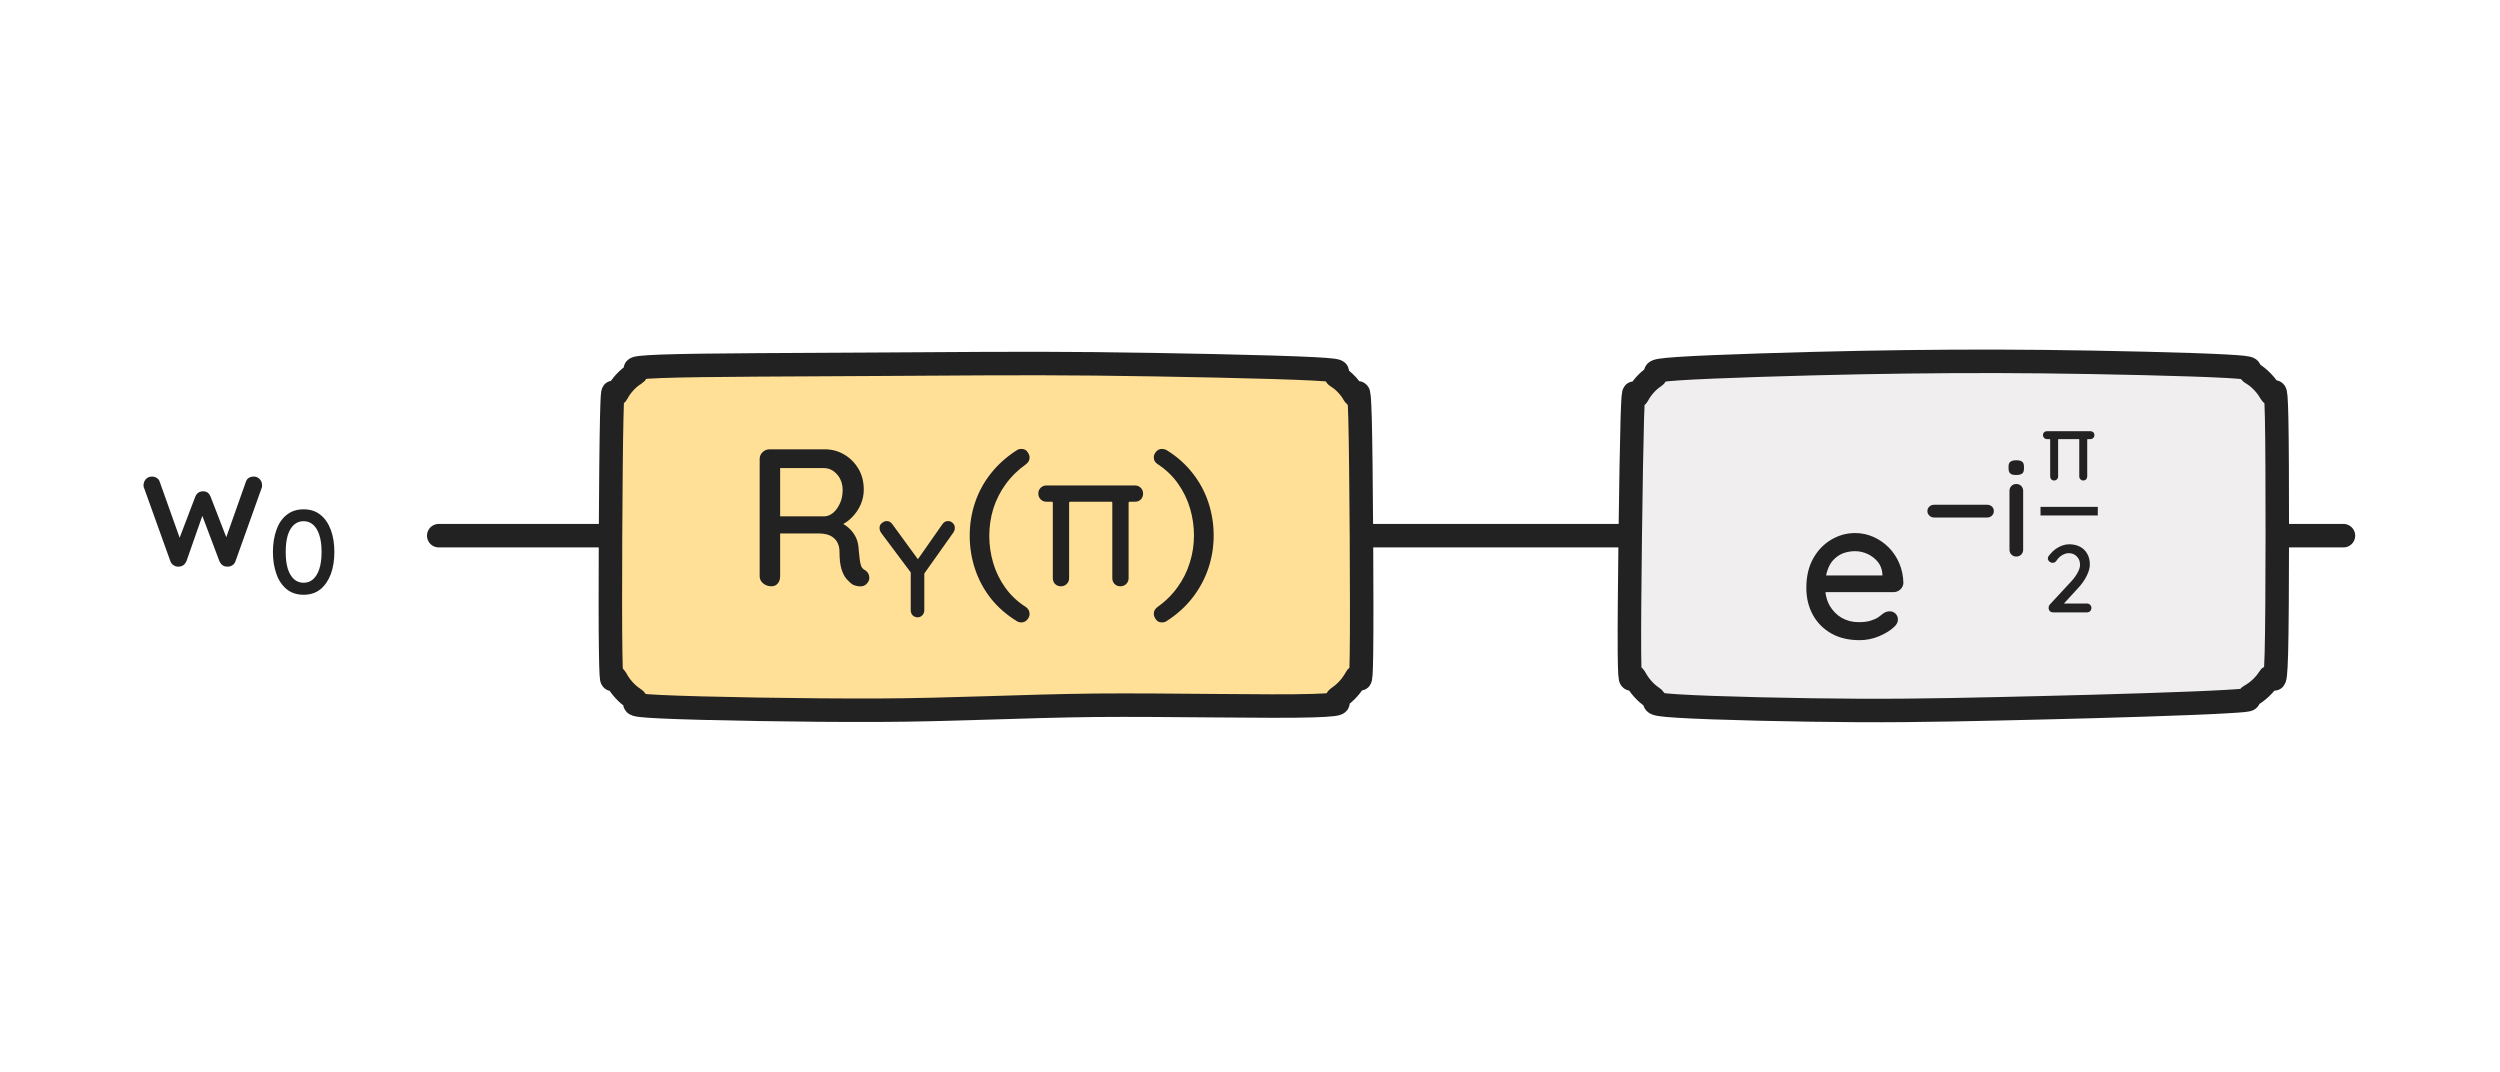
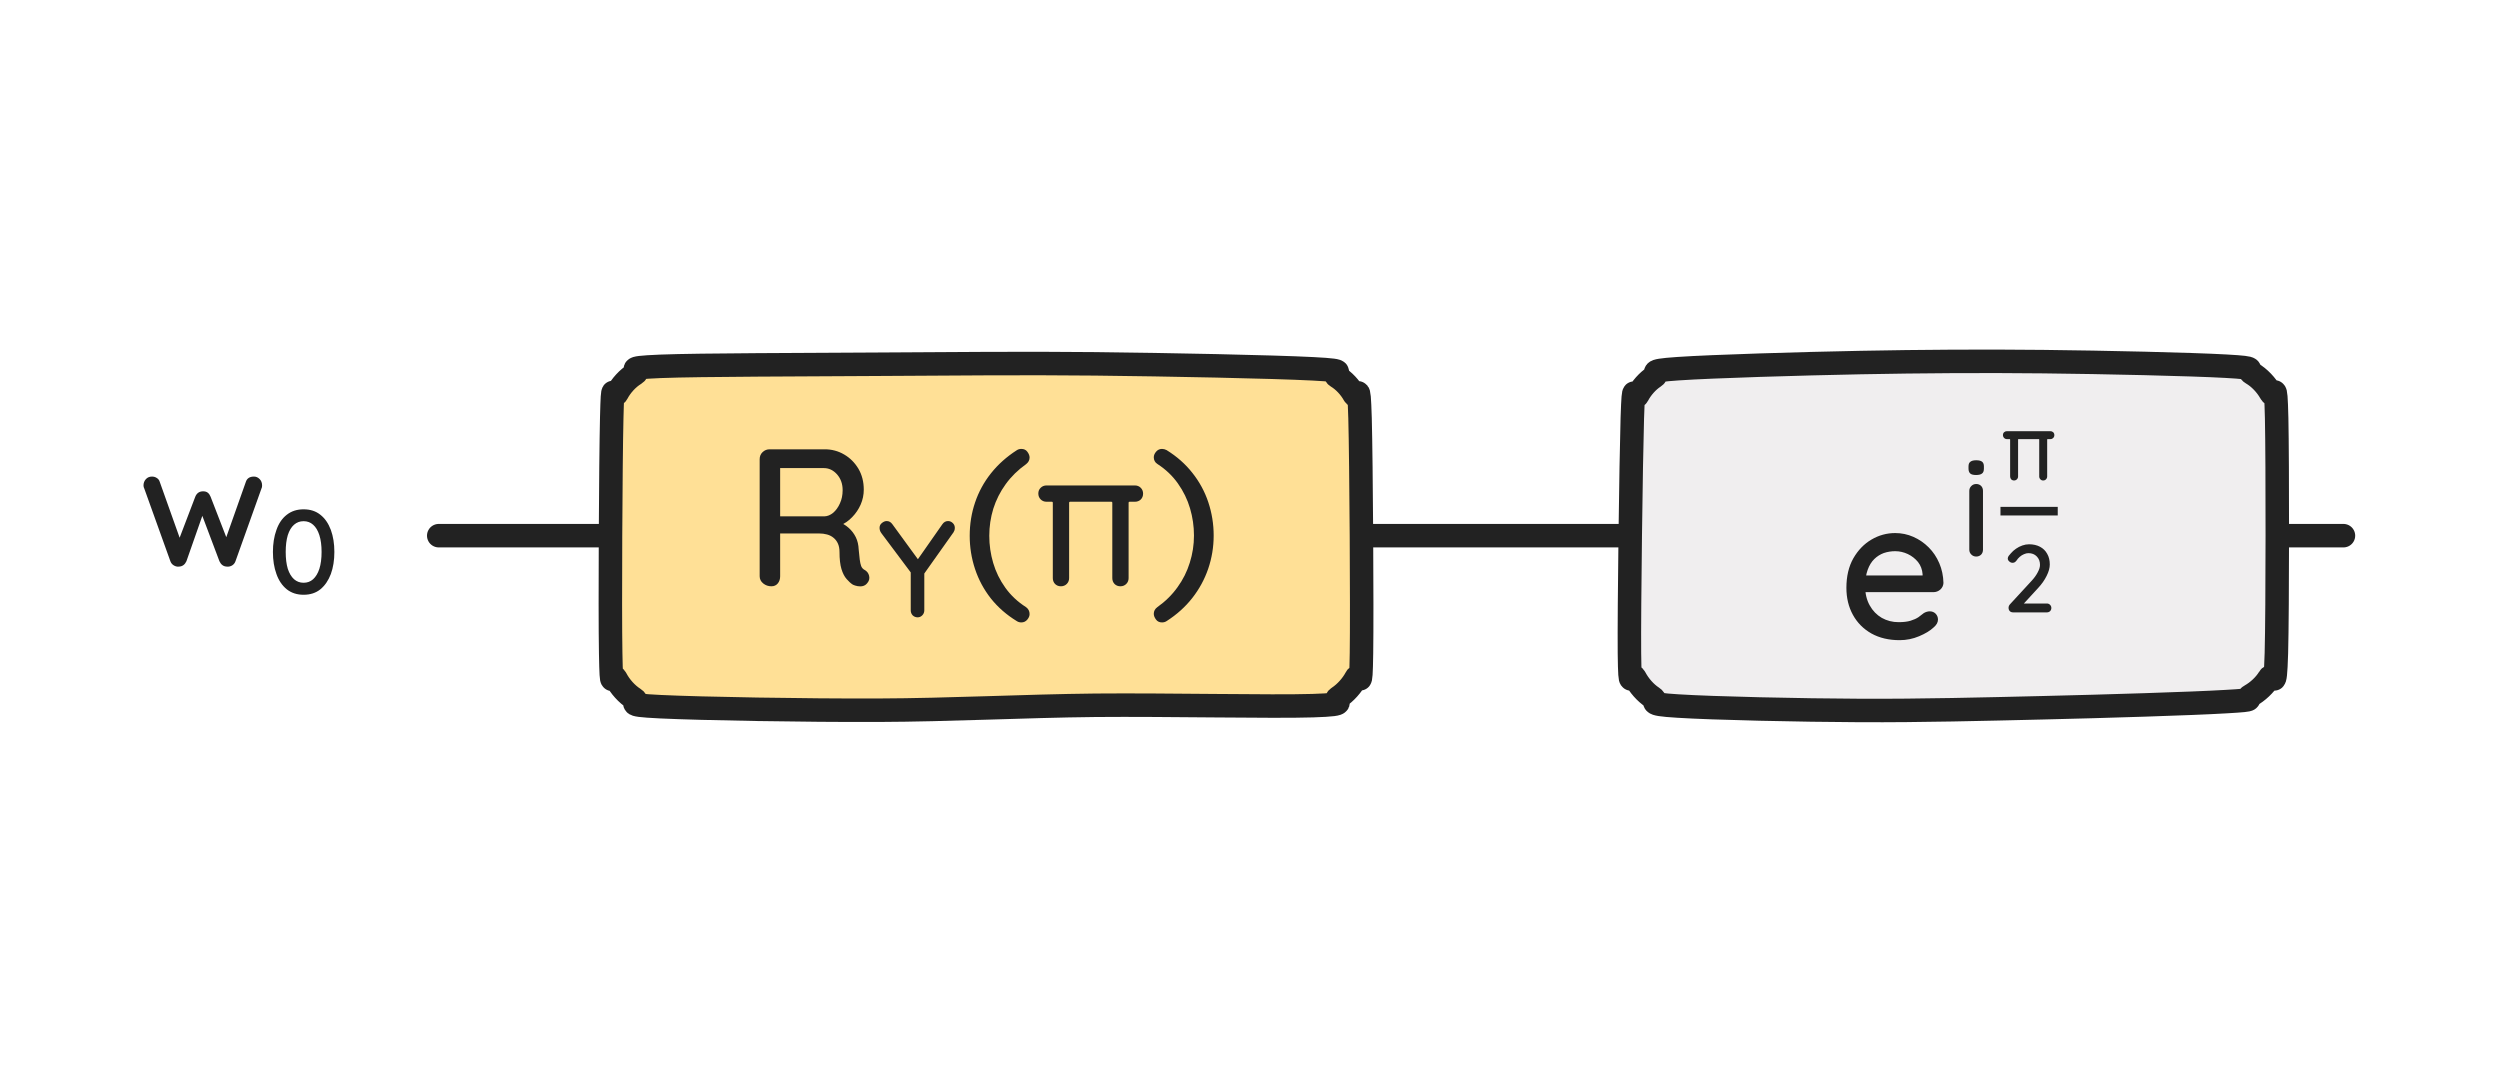
<svg xmlns="http://www.w3.org/2000/svg" viewBox="-33.63 -41.06 191.63 82.13" width="191.63" height="82.13">
  <g stroke-linecap="round" stroke-linejoin="round">
    <path d="M0,0C2.21,0 8.85,0 13.27,0C17.7,0 22.12,0 26.55,0C30.97,0 35.39,0 39.82,0C44.24,0 48.67,0 53.09,0C57.52,0 61.94,0 66.36,0C70.79,0 75.21,0 79.64,0C84.06,0 88.48,0 92.91,0C97.33,0 101.76,0 106.18,0C110.61,0 115.03,0 119.45,0C123.88,0 128.3,0 132.73,0C137.15,0 143.79,0 146,0" fill="none" stroke="#222222" stroke-width="1.8" />
    <path d="M68.85,-12.2C69.38,-11.88 69.86,-11.36 70.16,-10.82C70.45,-10.29 70.52,-12.3 70.62,-9C70.71,-5.7 70.78,5.68 70.73,9C70.68,12.32 70.6,10.34 70.31,10.91C70.01,11.47 69.51,12.04 68.96,12.4C68.41,12.75 70.1,12.93 67,13.03C63.9,13.13 55.89,12.95 50.33,13C44.78,13.06 39.22,13.36 33.67,13.38C28.11,13.4 20.11,13.26 17,13.11C13.89,12.96 15.55,12.85 14.98,12.5C14.41,12.14 13.89,11.55 13.59,10.97C13.29,10.39 13.24,12.33 13.18,9C13.12,5.67 13.18,-5.68 13.26,-9C13.34,-12.32 13.37,-10.36 13.67,-10.92C13.97,-11.49 14.48,-12.06 15.04,-12.4C15.59,-12.74 13.9,-12.85 17,-12.98C20.1,-13.1 28.11,-13.1 33.67,-13.14C39.22,-13.17 44.78,-13.23 50.33,-13.17C55.89,-13.11 63.91,-12.95 67,-12.79C70.09,-12.63 68.32,-12.53 68.85,-12.2Z" fill="#FFE096" stroke="#222222" stroke-width="1.8" />
    <path d="M138.99,-12.44C139.56,-12.11 140.09,-11.54 140.41,-10.97C140.72,-10.39 140.8,-12.33 140.88,-9C140.95,-5.67 140.95,5.68 140.86,9C140.76,12.32 140.63,10.36 140.3,10.91C139.97,11.45 139.43,11.95 138.88,12.26C138.33,12.56 139.65,12.57 137,12.72C134.35,12.88 127.67,13.08 123,13.19C118.33,13.3 113.67,13.42 109,13.4C104.33,13.38 97.66,13.23 95,13.06C92.34,12.9 93.59,12.76 93.04,12.4C92.49,12.04 92,11.47 91.7,10.9C91.41,10.34 91.31,12.32 91.27,9C91.24,5.68 91.39,-5.7 91.49,-9C91.6,-12.3 91.63,-10.25 91.91,-10.78C92.19,-11.31 92.65,-11.84 93.17,-12.18C93.68,-12.51 92.36,-12.62 95,-12.8C97.64,-12.98 104.33,-13.18 109,-13.27C113.67,-13.36 118.33,-13.39 123,-13.34C127.67,-13.29 134.34,-13.14 137,-12.99C139.66,-12.84 138.42,-12.78 138.99,-12.44Z" fill="#F0EEEF" stroke="#222222" stroke-width="1.8" />
    <path d="M25.5,3.88Q25.14,3.88 24.87,3.66Q24.6,3.44 24.6,3.11L24.6,-5.86Q24.6,-6.19 24.82,-6.4Q25.05,-6.62 25.36,-6.62L29.59,-6.62Q30.4,-6.62 31.08,-6.22Q31.75,-5.83 32.17,-5.13Q32.58,-4.43 32.58,-3.53Q32.58,-2.93 32.34,-2.38Q32.1,-1.84 31.69,-1.42Q31.29,-1 30.78,-0.79L30.61,-1.07Q31.08,-0.91 31.42,-0.6Q31.77,-0.29 31.97,0.12Q32.17,0.53 32.19,1.06Q32.23,1.52 32.27,1.83Q32.31,2.14 32.38,2.33Q32.46,2.53 32.65,2.63Q32.92,2.78 32.99,3.08Q33.06,3.38 32.86,3.62Q32.73,3.8 32.52,3.86Q32.32,3.91 32.11,3.87Q31.9,3.83 31.75,3.76Q31.51,3.61 31.27,3.33Q31.02,3.05 30.87,2.56Q30.72,2.06 30.72,1.25Q30.72,0.88 30.6,0.61Q30.48,0.34 30.27,0.17Q30.06,-0.01 29.77,-0.09Q29.49,-0.17 29.14,-0.17L25.96,-0.17L26.17,-0.47L26.17,3.11Q26.17,3.44 25.99,3.66Q25.81,3.88 25.5,3.88ZM25.98,-1.48L29.56,-1.48Q29.91,-1.49 30.23,-1.75Q30.55,-2.02 30.75,-2.47Q30.96,-2.92 30.96,-3.49Q30.96,-4.21 30.53,-4.7Q30.1,-5.18 29.52,-5.18L26.01,-5.18L26.17,-5.57L26.17,-1.16L25.98,-1.48ZM39.04,-1.12Q39.24,-1.12 39.4,-0.97Q39.56,-0.82 39.56,-0.59Q39.56,-0.5 39.54,-0.43Q39.51,-0.35 39.46,-0.26L37.05,3.14L37.22,2.52L37.22,5.72Q37.22,5.95 37.06,6.11Q36.91,6.26 36.71,6.26Q36.49,6.26 36.33,6.11Q36.18,5.95 36.18,5.72L36.18,2.6L36.25,2.91L33.93,-0.19Q33.85,-0.3 33.82,-0.4Q33.79,-0.5 33.79,-0.6Q33.79,-0.83 33.97,-0.97Q34.15,-1.12 34.34,-1.12Q34.6,-1.12 34.77,-0.88L36.87,2L36.62,1.96L38.6,-0.87Q38.77,-1.12 39.04,-1.12ZM44.66,6.65Q44.46,6.65 44.31,6.55Q43.13,5.83 42.32,4.81Q41.52,3.79 41.11,2.56Q40.7,1.33 40.7,0.01Q40.7,-1.33 41.11,-2.54Q41.52,-3.76 42.33,-4.78Q43.14,-5.8 44.31,-6.55Q44.46,-6.65 44.66,-6.65Q44.96,-6.65 45.12,-6.43Q45.29,-6.2 45.29,-5.99Q45.29,-5.69 45.02,-5.48Q44.09,-4.82 43.46,-3.95Q42.83,-3.08 42.51,-2.07Q42.2,-1.06 42.2,0.01Q42.2,1.07 42.5,2.09Q42.8,3.11 43.43,3.99Q44.06,4.87 45.02,5.48Q45.29,5.68 45.29,6.01Q45.29,6.23 45.11,6.44Q44.93,6.65 44.66,6.65ZM47.69,3.88Q47.42,3.88 47.24,3.7Q47.07,3.52 47.07,3.25L47.07,-2.53Q47.07,-2.6 47,-2.6L46.59,-2.6Q46.32,-2.6 46.14,-2.78Q45.96,-2.96 45.96,-3.23Q45.96,-3.5 46.14,-3.67Q46.32,-3.85 46.59,-3.85L53.36,-3.85Q53.63,-3.85 53.81,-3.67Q53.99,-3.49 53.99,-3.22Q53.99,-2.95 53.81,-2.77Q53.63,-2.6 53.36,-2.6L52.95,-2.6Q52.88,-2.6 52.88,-2.53L52.88,3.25Q52.88,3.52 52.7,3.7Q52.52,3.88 52.25,3.88Q51.98,3.88 51.8,3.7Q51.63,3.52 51.63,3.25L51.63,-2.53Q51.63,-2.6 51.56,-2.6L48.39,-2.6Q48.32,-2.6 48.32,-2.53L48.32,3.25Q48.32,3.52 48.14,3.7Q47.96,3.88 47.69,3.88ZM55.44,6.65Q55.14,6.65 54.98,6.43Q54.81,6.2 54.81,5.99Q54.81,5.68 55.08,5.48Q56.01,4.82 56.63,3.95Q57.26,3.08 57.57,2.07Q57.89,1.06 57.89,-0.01Q57.89,-1.07 57.59,-2.09Q57.29,-3.11 56.66,-4Q56.04,-4.88 55.08,-5.5Q54.81,-5.68 54.81,-6.01Q54.81,-6.23 54.99,-6.44Q55.17,-6.65 55.44,-6.65Q55.62,-6.65 55.79,-6.56Q56.97,-5.83 57.77,-4.81Q58.58,-3.79 58.99,-2.56Q59.4,-1.33 59.4,-0.01Q59.4,1.31 58.98,2.54Q58.56,3.76 57.76,4.78Q56.96,5.8 55.79,6.55Q55.64,6.65 55.44,6.65Z" fill="#222222" stroke="none" />
-     <path d="M108.91,8.01Q107.66,8.01 106.75,7.5Q105.83,6.98 105.33,6.07Q104.83,5.16 104.83,4Q104.83,2.68 105.36,1.74Q105.89,0.8 106.75,0.3Q107.6,-0.2 108.56,-0.2Q109.3,-0.2 109.96,0.09Q110.62,0.38 111.14,0.9Q111.65,1.41 111.95,2.11Q112.25,2.81 112.27,3.63Q112.25,3.93 112.03,4.13Q111.8,4.33 111.5,4.33L105.67,4.33L105.31,3.05L110.95,3.05L110.66,3.32L110.66,2.95Q110.63,2.42 110.32,2.02Q110,1.63 109.54,1.41Q109.07,1.19 108.56,1.19Q108.11,1.19 107.7,1.33Q107.29,1.48 106.97,1.79Q106.64,2.1 106.46,2.62Q106.27,3.14 106.27,3.9Q106.27,4.73 106.61,5.35Q106.96,5.96 107.54,6.3Q108.13,6.63 108.83,6.63Q109.39,6.63 109.75,6.52Q110.11,6.41 110.35,6.25Q110.59,6.08 110.77,5.93Q110.99,5.8 111.22,5.8Q111.49,5.8 111.67,5.98Q111.85,6.17 111.85,6.43Q111.85,6.75 111.52,7.03Q111.11,7.41 110.4,7.71Q109.69,8.01 108.91,8.01ZM114.63,-1.39Q114.41,-1.39 114.26,-1.54Q114.11,-1.68 114.11,-1.89Q114.11,-2.09 114.26,-2.23Q114.41,-2.37 114.63,-2.37L118.68,-2.37Q118.91,-2.37 119.06,-2.23Q119.2,-2.09 119.2,-1.88Q119.2,-1.68 119.06,-1.54Q118.91,-1.39 118.68,-1.39L114.63,-1.39ZM121.45,1.07Q121.45,1.3 121.3,1.45Q121.15,1.6 120.92,1.6Q120.7,1.6 120.55,1.45Q120.4,1.3 120.4,1.07L120.4,-3.43Q120.4,-3.66 120.55,-3.81Q120.7,-3.96 120.92,-3.96Q121.15,-3.96 121.3,-3.81Q121.45,-3.66 121.45,-3.43L121.45,1.07ZM120.91,-4.65Q120.6,-4.65 120.47,-4.76Q120.33,-4.88 120.33,-5.14L120.33,-5.31Q120.33,-5.57 120.48,-5.67Q120.63,-5.78 120.92,-5.78Q121.23,-5.78 121.37,-5.67Q121.51,-5.56 121.51,-5.31L121.51,-5.14Q121.51,-4.86 121.37,-4.76Q121.22,-4.65 120.91,-4.65ZM123.82,-4.23Q123.69,-4.23 123.6,-4.32Q123.52,-4.41 123.52,-4.54L123.52,-7.37Q123.52,-7.4 123.48,-7.4L123.28,-7.4Q123.15,-7.4 123.06,-7.49Q122.97,-7.58 122.97,-7.71Q122.97,-7.85 123.06,-7.93Q123.15,-8.01 123.28,-8.01L126.6,-8.01Q126.73,-8.01 126.82,-7.93Q126.91,-7.84 126.91,-7.71Q126.91,-7.57 126.82,-7.49Q126.73,-7.4 126.6,-7.4L126.4,-7.4Q126.36,-7.4 126.36,-7.37L126.36,-4.54Q126.36,-4.41 126.28,-4.32Q126.19,-4.23 126.05,-4.23Q125.92,-4.23 125.84,-4.32Q125.75,-4.41 125.75,-4.54L125.75,-7.37Q125.75,-7.4 125.72,-7.4L124.17,-7.4Q124.13,-7.4 124.13,-7.37L124.13,-4.54Q124.13,-4.41 124.04,-4.32Q123.95,-4.23 123.82,-4.23ZM126.34,5.2Q126.48,5.2 126.58,5.3Q126.68,5.4 126.68,5.54Q126.68,5.69 126.58,5.79Q126.48,5.88 126.34,5.88L123.76,5.88Q123.6,5.88 123.5,5.79Q123.4,5.69 123.4,5.53Q123.4,5.38 123.51,5.26L125.15,3.49Q125.46,3.15 125.63,2.82Q125.81,2.49 125.81,2.24Q125.81,1.84 125.56,1.59Q125.32,1.34 124.93,1.34Q124.76,1.34 124.58,1.42Q124.41,1.49 124.26,1.62Q124.11,1.75 124,1.92Q123.93,2.02 123.85,2.05Q123.78,2.08 123.71,2.08Q123.57,2.08 123.46,1.98Q123.34,1.88 123.34,1.75Q123.34,1.65 123.41,1.55Q123.48,1.46 123.58,1.35Q123.74,1.16 123.97,1Q124.21,0.84 124.46,0.75Q124.72,0.66 124.97,0.66Q125.45,0.66 125.81,0.85Q126.17,1.04 126.36,1.39Q126.56,1.73 126.56,2.21Q126.56,2.6 126.32,3.08Q126.08,3.57 125.65,4.03L124.51,5.27L124.43,5.2L126.34,5.2ZM122.78,-1.55L122.78,-2.21L127.17,-2.21L127.17,-1.55L122.78,-1.55Z" fill="#222222" stroke="none" />
+     <path d="M111.98,8.01Q110.74,8.01 109.82,7.5Q108.9,6.98 108.4,6.07Q107.9,5.16 107.9,4Q107.9,2.68 108.43,1.74Q108.97,0.8 109.82,0.3Q110.67,-0.2 111.64,-0.2Q112.37,-0.2 113.03,0.09Q113.69,0.38 114.21,0.9Q114.72,1.41 115.02,2.11Q115.32,2.81 115.34,3.63Q115.32,3.93 115.1,4.13Q114.87,4.33 114.57,4.33L108.74,4.33L108.38,3.05L114.02,3.05L113.74,3.32L113.74,2.95Q113.7,2.42 113.39,2.02Q113.07,1.63 112.61,1.41Q112.14,1.19 111.64,1.19Q111.19,1.19 110.77,1.33Q110.36,1.48 110.04,1.79Q109.72,2.1 109.53,2.62Q109.34,3.14 109.34,3.9Q109.34,4.73 109.69,5.35Q110.03,5.96 110.61,6.3Q111.2,6.63 111.9,6.63Q112.46,6.63 112.82,6.52Q113.18,6.41 113.42,6.25Q113.66,6.08 113.84,5.93Q114.07,5.8 114.29,5.8Q114.56,5.8 114.74,5.98Q114.92,6.17 114.92,6.43Q114.92,6.75 114.59,7.03Q114.19,7.41 113.47,7.71Q112.76,8.01 111.98,8.01ZM118.37,1.07Q118.37,1.3 118.23,1.45Q118.08,1.6 117.85,1.6Q117.63,1.6 117.48,1.45Q117.32,1.3 117.32,1.07L117.32,-3.43Q117.32,-3.66 117.48,-3.81Q117.63,-3.96 117.85,-3.96Q118.08,-3.96 118.23,-3.81Q118.37,-3.66 118.37,-3.43L118.37,1.07ZM117.84,-4.65Q117.53,-4.65 117.4,-4.76Q117.26,-4.88 117.26,-5.14L117.26,-5.31Q117.26,-5.57 117.41,-5.67Q117.55,-5.78 117.85,-5.78Q118.16,-5.78 118.3,-5.67Q118.44,-5.56 118.44,-5.31L118.44,-5.14Q118.44,-4.86 118.29,-4.76Q118.15,-4.65 117.84,-4.65ZM120.75,-4.23Q120.62,-4.23 120.53,-4.32Q120.45,-4.41 120.45,-4.54L120.45,-7.37Q120.45,-7.4 120.41,-7.4L120.21,-7.4Q120.08,-7.4 119.99,-7.49Q119.9,-7.58 119.9,-7.71Q119.9,-7.85 119.99,-7.93Q120.08,-8.01 120.21,-8.01L123.53,-8.01Q123.66,-8.01 123.75,-7.93Q123.84,-7.84 123.84,-7.71Q123.84,-7.57 123.75,-7.49Q123.66,-7.4 123.53,-7.4L123.33,-7.4Q123.29,-7.4 123.29,-7.37L123.29,-4.54Q123.29,-4.41 123.2,-4.32Q123.12,-4.23 122.98,-4.23Q122.85,-4.23 122.77,-4.32Q122.68,-4.41 122.68,-4.54L122.68,-7.37Q122.68,-7.4 122.65,-7.4L121.09,-7.4Q121.06,-7.4 121.06,-7.37L121.06,-4.54Q121.06,-4.41 120.97,-4.32Q120.88,-4.23 120.75,-4.23ZM123.27,5.2Q123.41,5.2 123.51,5.3Q123.61,5.4 123.61,5.54Q123.61,5.69 123.51,5.79Q123.41,5.88 123.27,5.88L120.69,5.88Q120.52,5.88 120.43,5.79Q120.33,5.69 120.33,5.53Q120.33,5.38 120.44,5.26L122.07,3.49Q122.39,3.15 122.56,2.82Q122.74,2.49 122.74,2.24Q122.74,1.84 122.49,1.59Q122.25,1.34 121.85,1.34Q121.69,1.34 121.51,1.42Q121.34,1.49 121.19,1.62Q121.04,1.75 120.93,1.92Q120.85,2.02 120.78,2.05Q120.71,2.08 120.64,2.08Q120.5,2.08 120.39,1.98Q120.27,1.88 120.27,1.75Q120.27,1.65 120.34,1.55Q120.41,1.46 120.51,1.35Q120.67,1.16 120.9,1Q121.13,0.84 121.39,0.75Q121.65,0.66 121.9,0.66Q122.38,0.66 122.74,0.85Q123.1,1.04 123.29,1.39Q123.49,1.73 123.49,2.21Q123.49,2.6 123.25,3.08Q123.01,3.57 122.58,4.03L121.44,5.27L121.36,5.2L123.27,5.2ZM119.71,-1.55L119.71,-2.21L124.1,-2.21L124.1,-1.55L119.71,-1.55Z" fill="#222222" stroke="none" />
    <path d="M-14.16,-4.53Q-13.92,-4.53 -13.73,-4.34Q-13.54,-4.15 -13.54,-3.85Q-13.54,-3.79 -13.55,-3.72Q-13.56,-3.66 -13.59,-3.61L-15.58,1.96Q-15.66,2.18 -15.85,2.29Q-16.05,2.4 -16.26,2.37Q-16.63,2.35 -16.81,1.96L-18.28,-1.94L-17.98,-1.92L-19.34,1.96Q-19.52,2.35 -19.9,2.37Q-20.09,2.4 -20.29,2.29Q-20.49,2.18 -20.57,1.96L-22.57,-3.61Q-22.63,-3.72 -22.63,-3.85Q-22.63,-4.13 -22.45,-4.33Q-22.27,-4.53 -21.98,-4.53Q-21.77,-4.53 -21.61,-4.42Q-21.44,-4.32 -21.38,-4.11L-19.71,0.58L-20.01,0.55L-18.66,-2.99Q-18.49,-3.4 -18.06,-3.4Q-17.83,-3.4 -17.7,-3.29Q-17.57,-3.19 -17.49,-2.99L-16.11,0.57L-16.46,0.61L-14.79,-4.11Q-14.66,-4.53 -14.16,-4.53ZM-10.36,4.53Q-11.12,4.53 -11.65,4.11Q-12.18,3.68 -12.44,2.94Q-12.71,2.2 -12.71,1.25Q-12.71,0.3 -12.44,-0.44Q-12.18,-1.19 -11.65,-1.6Q-11.12,-2.02 -10.36,-2.02Q-9.59,-2.02 -9.07,-1.6Q-8.55,-1.19 -8.27,-0.44Q-8,0.3 -8,1.25Q-8,2.2 -8.27,2.94Q-8.55,3.68 -9.07,4.11Q-9.59,4.53 -10.36,4.53ZM-10.36,3.61Q-9.93,3.61 -9.63,3.34Q-9.32,3.06 -9.15,2.54Q-8.98,2.01 -8.98,1.25Q-8.98,0.49 -9.15,-0.04Q-9.32,-0.57 -9.63,-0.84Q-9.93,-1.11 -10.36,-1.11Q-10.78,-1.11 -11.09,-0.84Q-11.4,-0.57 -11.57,-0.04Q-11.73,0.49 -11.73,1.25Q-11.73,2.01 -11.57,2.54Q-11.4,3.06 -11.09,3.34Q-10.78,3.61 -10.36,3.61Z" fill="#222222" stroke="none" />
  </g>
</svg>
